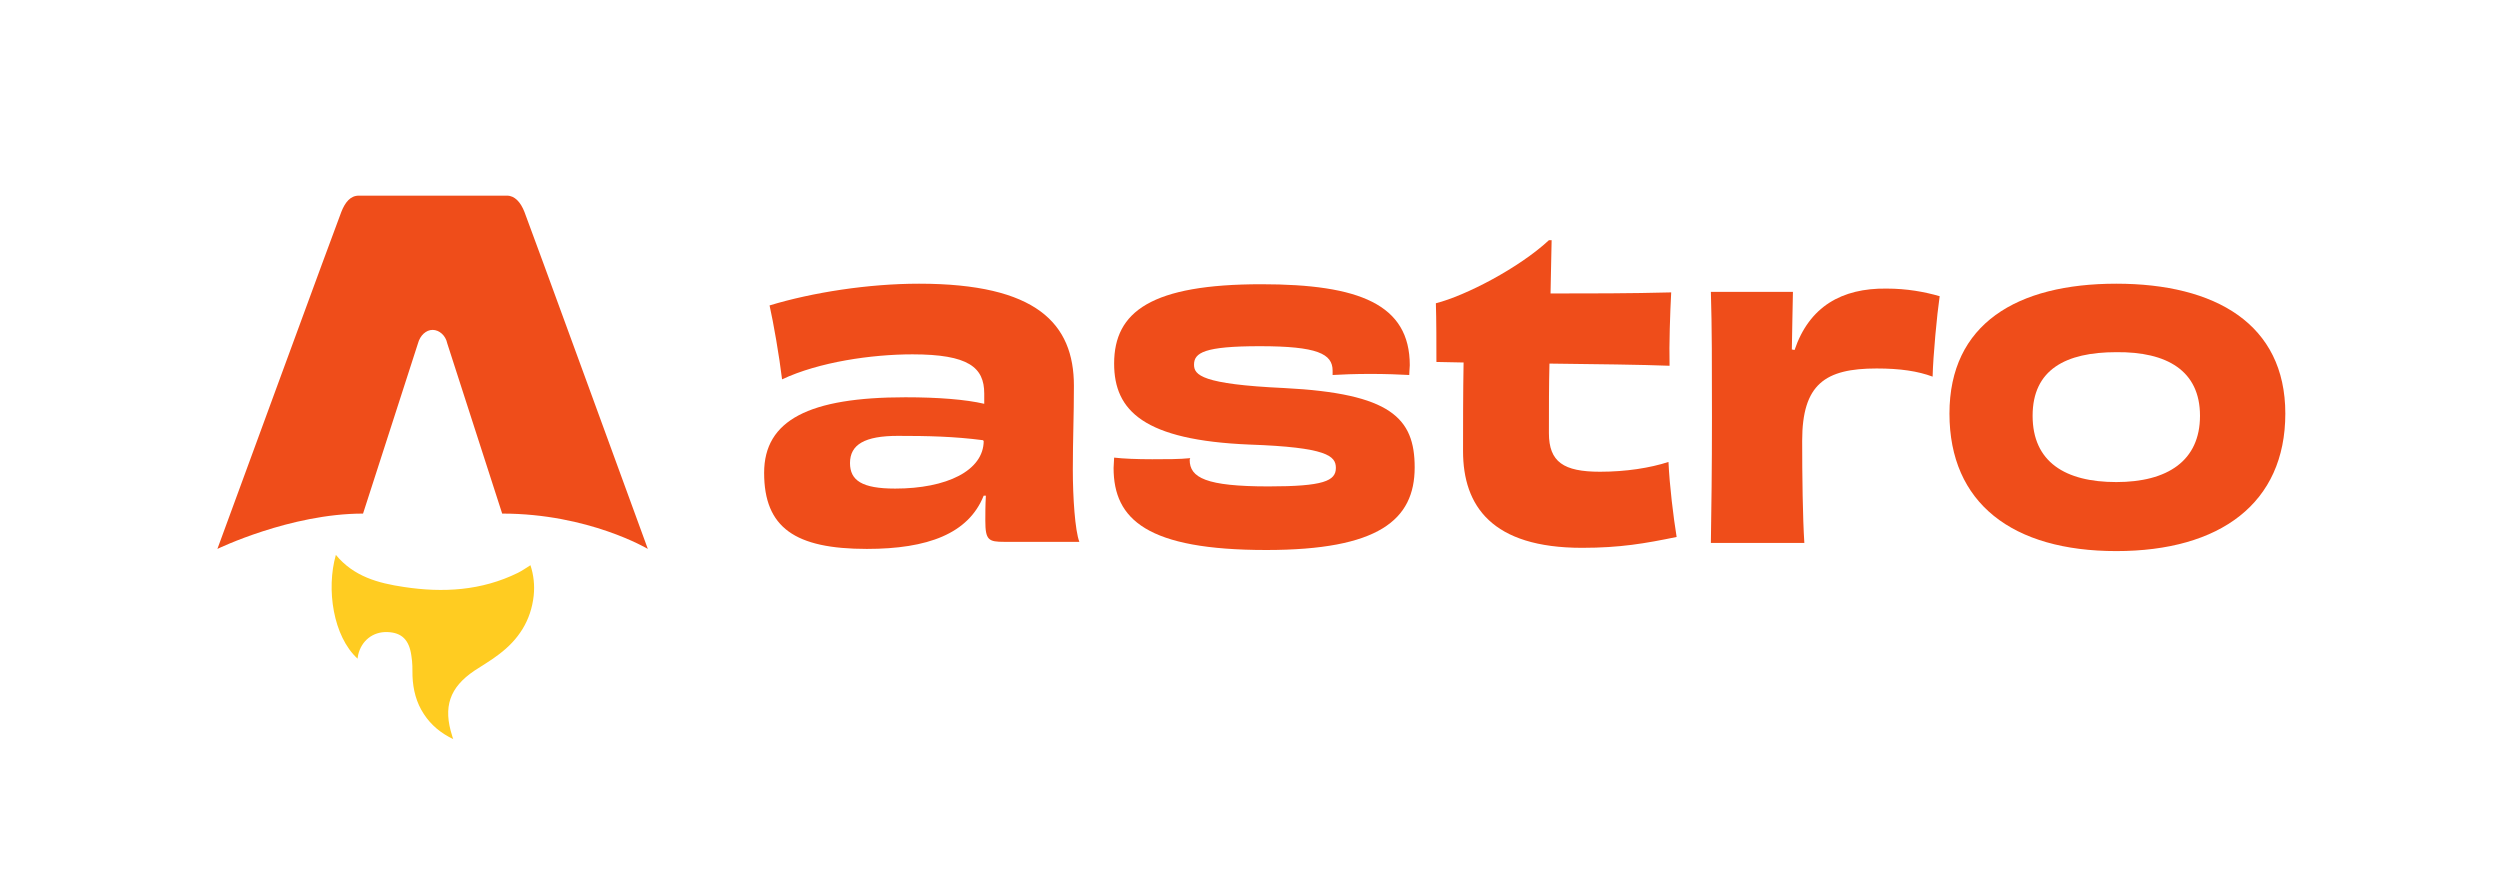
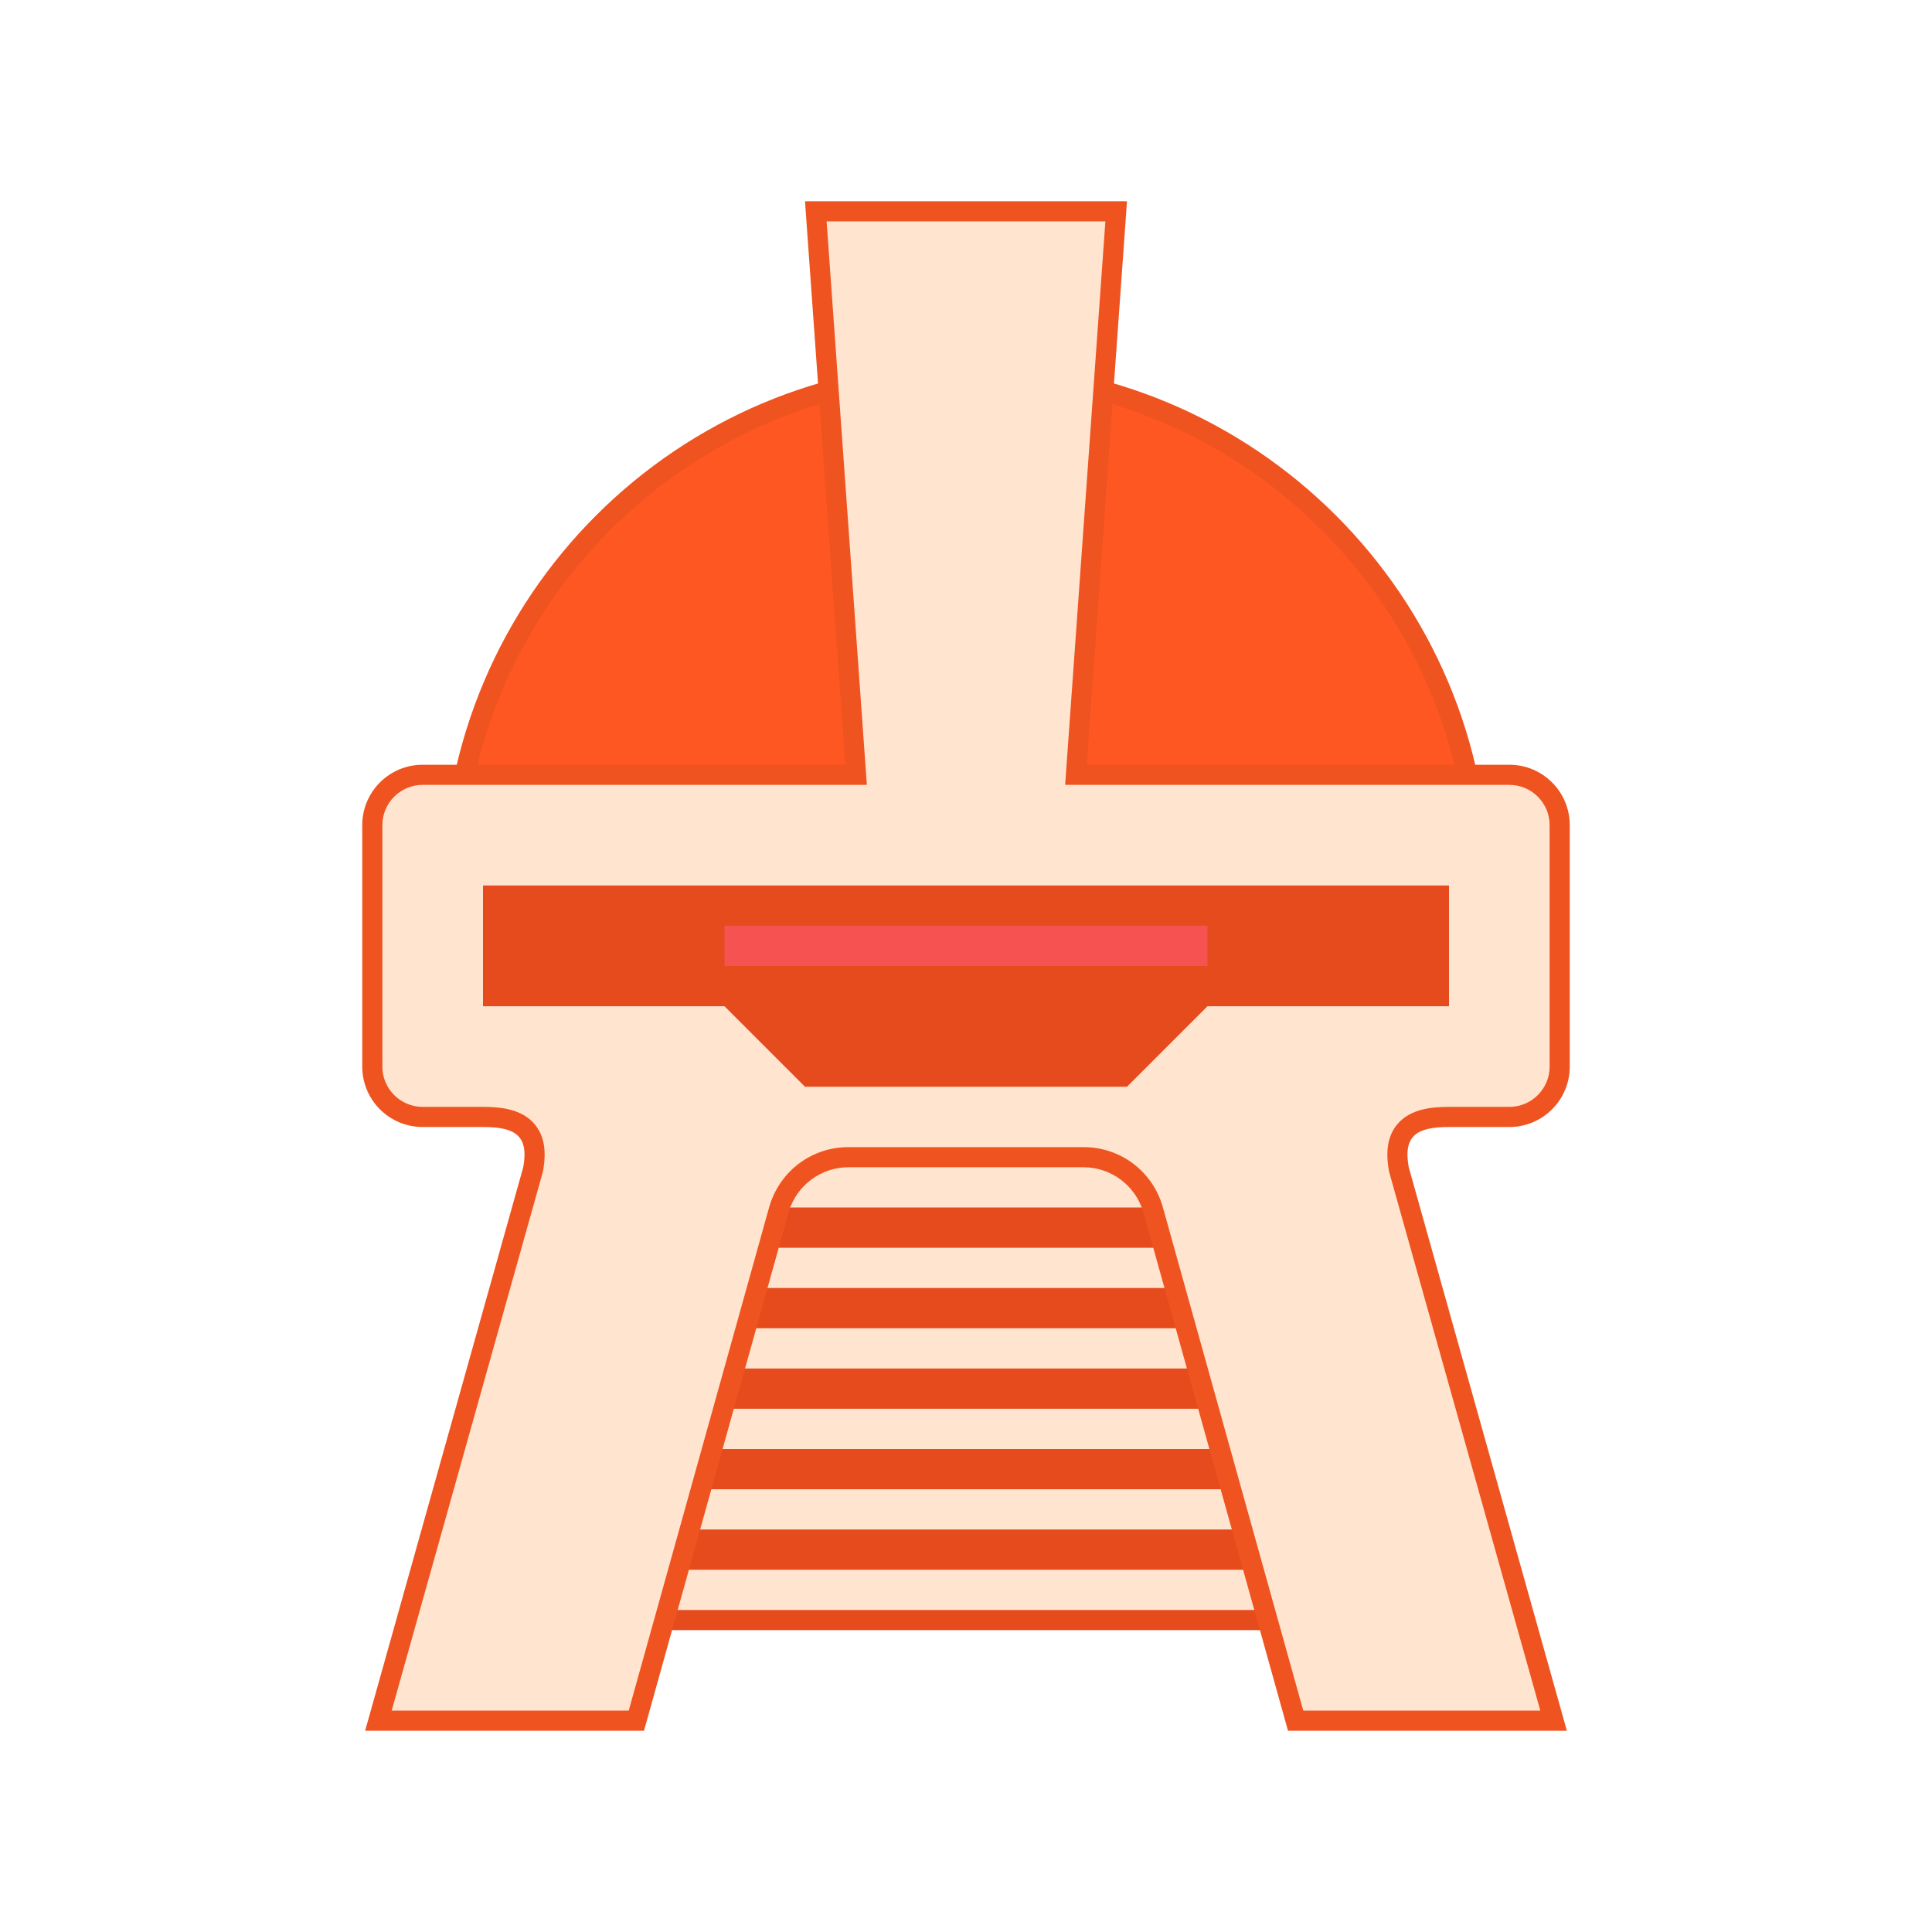
- <svg xmlns="http://www.w3.org/2000/svg" enable-background="new 0 0 460 160" viewBox="0 0 460 160">
-   <path d="m65.8 121.2c-4.5-4.1-5.8-12.8-4-19.1 3.3 4 7.8 5.2 12.5 5.9 7.2 1.1 14.3.7 21-2.6.8-.4 1.5-.9 2.3-1.4.6 1.8.8 3.7.6 5.6-.5 4.6-2.8 8.1-6.4 10.8-1.4 1.1-3 2-4.5 3-4.6 3.1-5.8 6.7-4.1 12 0 .1.1.3.2.6-2.3-1.1-4.1-2.6-5.4-4.6-1.4-2.1-2-4.5-2.1-7 0-1.2 0-2.5-.2-3.7-.4-3-1.8-4.3-4.4-4.4-2.7-.1-4.8 1.6-5.4 4.2 0 .2-.1.4-.1.7z" fill="#ffcc21" />
-   <g fill="#ef4d1a">
-     <path d="m40 101s13.4-6.5 26.8-6.5l10.1-31.3c.4-1.5 1.5-2.5 2.7-2.5s2.4 1 2.7 2.5l10.1 31.3c15.9 0 26.8 6.5 26.8 6.5s-22.6-61.9-22.7-62c-.7-1.8-1.8-3-3.2-3h-27.3c-1.5 0-2.5 1.2-3.2 3-.1.1-22.8 62-22.8 62z" />
-     <path d="m181 81.1c0 5.5-6.8 8.8-16.3 8.8-6.1 0-8.3-1.5-8.3-4.7 0-3.4 2.7-5 8.8-5 5.5 0 10.3.1 15.7.8v.1zm.1-6.8c-3.4-.8-8.5-1.2-14.5-1.2-17.7 0-26 4.2-26 13.9 0 10.1 5.7 14 18.9 14 11.2 0 18.7-2.8 21.5-9.8h.4c-.1 1.7-.1 3.4-.1 4.6 0 3.6.6 3.9 3.5 3.9h13.8c-.8-2.1-1.2-8.2-1.2-13.3 0-5.6.2-9.8.2-15.4 0-11.5-6.9-18.8-28.5-18.8-9.3 0-19.6 1.6-27.5 4 .7 3.1 1.8 9.4 2.3 13.6 6.8-3.2 16.5-4.6 24-4.6 10.3 0 13.2 2.4 13.2 7.2z" />
-     <path d="m219 84.3c-1.9.2-4.4.2-7 .2-2.8 0-5.3-.1-7-.3 0 .6-.1 1.3-.1 1.9 0 9.5 6.2 15.1 28.1 15.1 20.6 0 27.3-5.5 27.3-15.2 0-9.1-4.4-13.6-24-14.6-15.2-.7-16.6-2.4-16.6-4.3 0-2.2 1.9-3.4 12.1-3.4 10.6 0 13.4 1.4 13.4 4.5v.8c1.5-.1 4.2-.2 7-.2 2.6 0 5.5.1 7.1.2 0-.7.1-1.3.1-1.8 0-11.2-9.3-14.9-27.3-14.9-20.2 0-27.1 5-27.1 14.6 0 8.7 5.5 14.1 24.9 14.9 14.3.5 15.9 2.1 15.9 4.3 0 2.4-2.3 3.4-12.4 3.4-11.5 0-14.5-1.6-14.5-4.9z" />
-     <path d="m285 44.2c-5.5 5.1-15.3 10.2-20.8 11.6.1 2.8.1 8 .1 10.8l5 .1c-.1 5.4-.1 12-.1 16.3 0 10.1 5.3 17.8 21.9 17.8 7 0 11.6-.8 17.4-2-.6-3.7-1.3-9.4-1.5-13.8-3.4 1.1-7.8 1.8-12.6 1.8-6.7 0-9.4-1.8-9.4-7.1 0-4.6 0-8.8.1-12.8 8.5.1 17.1.2 22.1.4-.1-4 .1-9.7.3-13.5-7.3.2-15.4.2-22.2.2.1-3.4.1-6.6.2-9.8z" />
-     <path d="m329.7 64.3c.1-4 .1-7.3.2-10.6h-15.1c.2 6.6.2 13.3.2 23.1s-.1 16.6-.2 23.1h17.2c-.3-4.6-.4-12.3-.4-18.8 0-10.4 4.2-13.3 13.7-13.3 4.4 0 7.6.5 10.3 1.5.1-3.9.8-11.4 1.3-14.8-2.8-.8-6-1.4-9.8-1.4-8.2-.1-14.2 3.3-16.9 11.3z" />
-     <path d="m404.8 76.5c0 8.3-6 12.2-15.4 12.2s-15.4-3.7-15.4-12.2 6.1-11.7 15.4-11.7c9.3-.1 15.4 3.4 15.4 11.7zm15.7-.4c0-16.5-12.9-23.9-31.1-23.9-18.3 0-30.7 7.4-30.7 23.9s11.6 25.3 30.7 25.3 31.1-8.8 31.1-25.3z" />
+ <svg xmlns="http://www.w3.org/2000/svg" id="Cylon Head New" width="24" height="24" viewBox="0 0 24 24">
+   <rect width="24" height="24" stroke="none" fill="#000000" opacity="0" />
+   <g transform="matrix(0.25 0 0 0.25 12 12)">
+     <g style="">
+       <g transform="matrix(1 0 0 1 0 -17)">
+         <path style="stroke: none; stroke-width: 1; stroke-dasharray: none; stroke-linecap: butt; stroke-dashoffset: 0; stroke-linejoin: miter; stroke-miterlimit: 4; fill: rgb(255,87,34); fill-rule: nonzero; opacity: 1;" transform=" translate(-40, -23)" d="M 14.505 35.5 C 14.773 21.669 26.107 10.5 40 10.5 C 53.893 10.5 65.228 21.669 65.495 35.5 L 14.505 35.5 z" stroke-linecap="round" />
+       </g>
+       <g transform="matrix(1 0 0 1 0 -17)">
+         <path style="stroke: none; stroke-width: 1; stroke-dasharray: none; stroke-linecap: butt; stroke-dashoffset: 0; stroke-linejoin: miter; stroke-miterlimit: 4; fill: rgb(239,83,32); fill-rule: nonzero; opacity: 1;" transform=" translate(-40, -23)" d="M 40 11 C 53.45 11 64.454 21.677 64.98 35 L 15.02 35 C 15.546 21.677 26.55 11 40 11 M 40 10 C 25.641 10 14 21.641 14 36 L 66 36 C 66 21.641 54.359 10 40 10 L 40 10 z" stroke-linecap="round" />
+       </g>
+       <g transform="matrix(1 0 0 1 0 20.5)">
+         <path style="stroke: none; stroke-width: 1; stroke-dasharray: none; stroke-linecap: butt; stroke-dashoffset: 0; stroke-linejoin: miter; stroke-miterlimit: 4; fill: rgb(255,228,207); fill-rule: nonzero; opacity: 1;" transform=" translate(-40, -60.5)" d="M 20.5 48.5 L 59.5 48.5 L 59.5 72.5 L 20.5 72.5 z" stroke-linecap="round" />
+       </g>
+       <g transform="matrix(1 0 0 1 0 20.5)">
+         <path style="stroke: none; stroke-width: 1; stroke-dasharray: none; stroke-linecap: butt; stroke-dashoffset: 0; stroke-linejoin: miter; stroke-miterlimit: 4; fill: rgb(229,75,29); fill-rule: nonzero; opacity: 1;" transform=" translate(-40, -60.5)" d="M 59 49 L 59 72 L 21 72 L 21 49 L 59 49 M 60 48 L 20 48 L 20 73 L 60 73 L 60 48 L 60 48 z" stroke-linecap="round" />
+       </g>
+       <g transform="matrix(1 0 0 1 0 21)">
+         <path style="stroke: none; stroke-width: 1; stroke-dasharray: none; stroke-linecap: butt; stroke-dashoffset: 0; stroke-linejoin: miter; stroke-miterlimit: 4; fill: rgb(229,75,29); fill-rule: nonzero; opacity: 1;" transform=" translate(-40, -61)" d="M 26 64 L 54 64 L 54 66 L 26 66 z M 26 68 L 54 68 L 54 70 L 26 70 z M 26 60 L 54 60 L 54 62 L 26 62 z M 26 52 L 54 52 L 54 54 L 26 54 z M 26 56 L 54 56 L 54 58 L 26 58 z" stroke-linecap="round" />
+       </g>
+       <g transform="matrix(1 0 0 1 0 0)">
+         <path style="stroke: none; stroke-width: 1; stroke-dasharray: none; stroke-linecap: butt; stroke-dashoffset: 0; stroke-linejoin: miter; stroke-miterlimit: 4; fill: rgb(255,228,207); fill-rule: nonzero; opacity: 1;" transform=" translate(-40, -40)" d="M 56.379 77.5 L 49.287 52.075 C 48.824 50.531 47.438 49.5 45.836 49.5 L 34.164 49.5 C 32.562 49.5 31.177 50.531 30.716 52.065 L 23.621 77.5 L 10.803 77.5 L 18.482 50.135 C 18.649 49.229 18.552 48.624 18.188 48.188 C 17.682 47.582 16.798 47.5 16 47.5 L 13 47.5 C 11.622 47.5 10.5 46.378 10.5 45 L 10.5 33 C 10.5 31.622 11.622 30.5 13 30.5 L 34.537 30.5 L 32.537 2.5 L 47.463 2.5 L 45.463 30.5 L 67 30.5 C 68.378 30.5 69.5 31.622 69.5 33 L 69.5 45 C 69.5 46.378 68.378 47.5 67 47.5 L 64 47.5 C 63.202 47.5 62.319 47.582 61.812 48.188 C 61.448 48.625 61.351 49.229 61.508 50.089 L 69.198 77.5 L 56.379 77.5 z" stroke-linecap="round" />
+       </g>
+       <g transform="matrix(1 0 0 1 0 0)">
+         <path style="stroke: none; stroke-width: 1; stroke-dasharray: none; stroke-linecap: butt; stroke-dashoffset: 0; stroke-linejoin: miter; stroke-miterlimit: 4; fill: rgb(239,83,32); fill-rule: nonzero; opacity: 1;" transform=" translate(-40, -40)" d="M 46.926 3 L 45.003 29.929 L 44.926 31 L 46 31 L 67 31 C 68.103 31 69 31.897 69 33 L 69 45 C 69 46.103 68.103 47 67 47 L 64 47 C 63.14 47 62.071 47.099 61.429 47.868 C 60.969 48.419 60.834 49.175 61.016 50.179 L 61.024 50.225 L 61.037 50.27 L 68.538 77 L 56.759 77 L 49.763 51.922 C 49.239 50.174 47.661 49 45.836 49 L 34.164 49 C 32.339 49 30.761 50.174 30.232 51.94 L 23.241 77 L 11.462 77 L 18.963 50.27 L 18.976 50.225 L 18.984 50.179 C 19.167 49.175 19.032 48.419 18.571 47.868 C 17.929 47.099 16.86 47 16 47 L 13 47 C 11.897 47 11 46.103 11 45 L 11 33 C 11 31.897 11.897 31 13 31 L 34 31 L 35.074 31 L 34.997 29.929 L 33.074 3 L 40 3 L 46.926 3 M 48 2 L 40 2 L 32 2 L 34 30 L 13 30 C 11.343 30 10 31.343 10 33 L 10 45 C 10 46.657 11.343 48 13 48 L 16 48 C 17.601 48 18.286 48.425 18 50 L 10.143 78 L 24 78 L 31.194 52.209 C 31.587 50.898 32.794 50 34.163 50 L 45.836 50 C 47.205 50 48.412 50.898 48.805 52.209 L 56 78 L 69.857 78 L 62 50 C 61.714 48.425 62.399 48 64 48 L 67 48 C 68.657 48 70 46.657 70 45 L 70 33 C 70 31.343 68.657 30 67 30 L 46 30 L 48 2 L 48 2 z" stroke-linecap="round" />
+       </g>
+       <g transform="matrix(1 0 0 1 0 1)">
+         <path style="stroke: none; stroke-width: 1; stroke-dasharray: none; stroke-linecap: butt; stroke-dashoffset: 0; stroke-linejoin: miter; stroke-miterlimit: 4; fill: rgb(229,75,29); fill-rule: nonzero; opacity: 1;" transform=" translate(-40, -41)" d="M 64 42 L 52 42 L 48 46 L 32 46 L 28 42 L 16 42 L 16 36 L 64 36 z" stroke-linecap="round" />
+       </g>
+       <g transform="matrix(1 0 0 1 0 -1)">
+         <path style="stroke: none; stroke-width: 1; stroke-dasharray: none; stroke-linecap: butt; stroke-dashoffset: 0; stroke-linejoin: miter; stroke-miterlimit: 4; fill: rgb(247,82,82); fill-rule: nonzero; opacity: 1;" transform=" translate(-40, -39)" d="M 28 38 L 52 38 L 52 40 L 28 40 z" stroke-linecap="round" />
+       </g>
+     </g>
  </g>
</svg>
